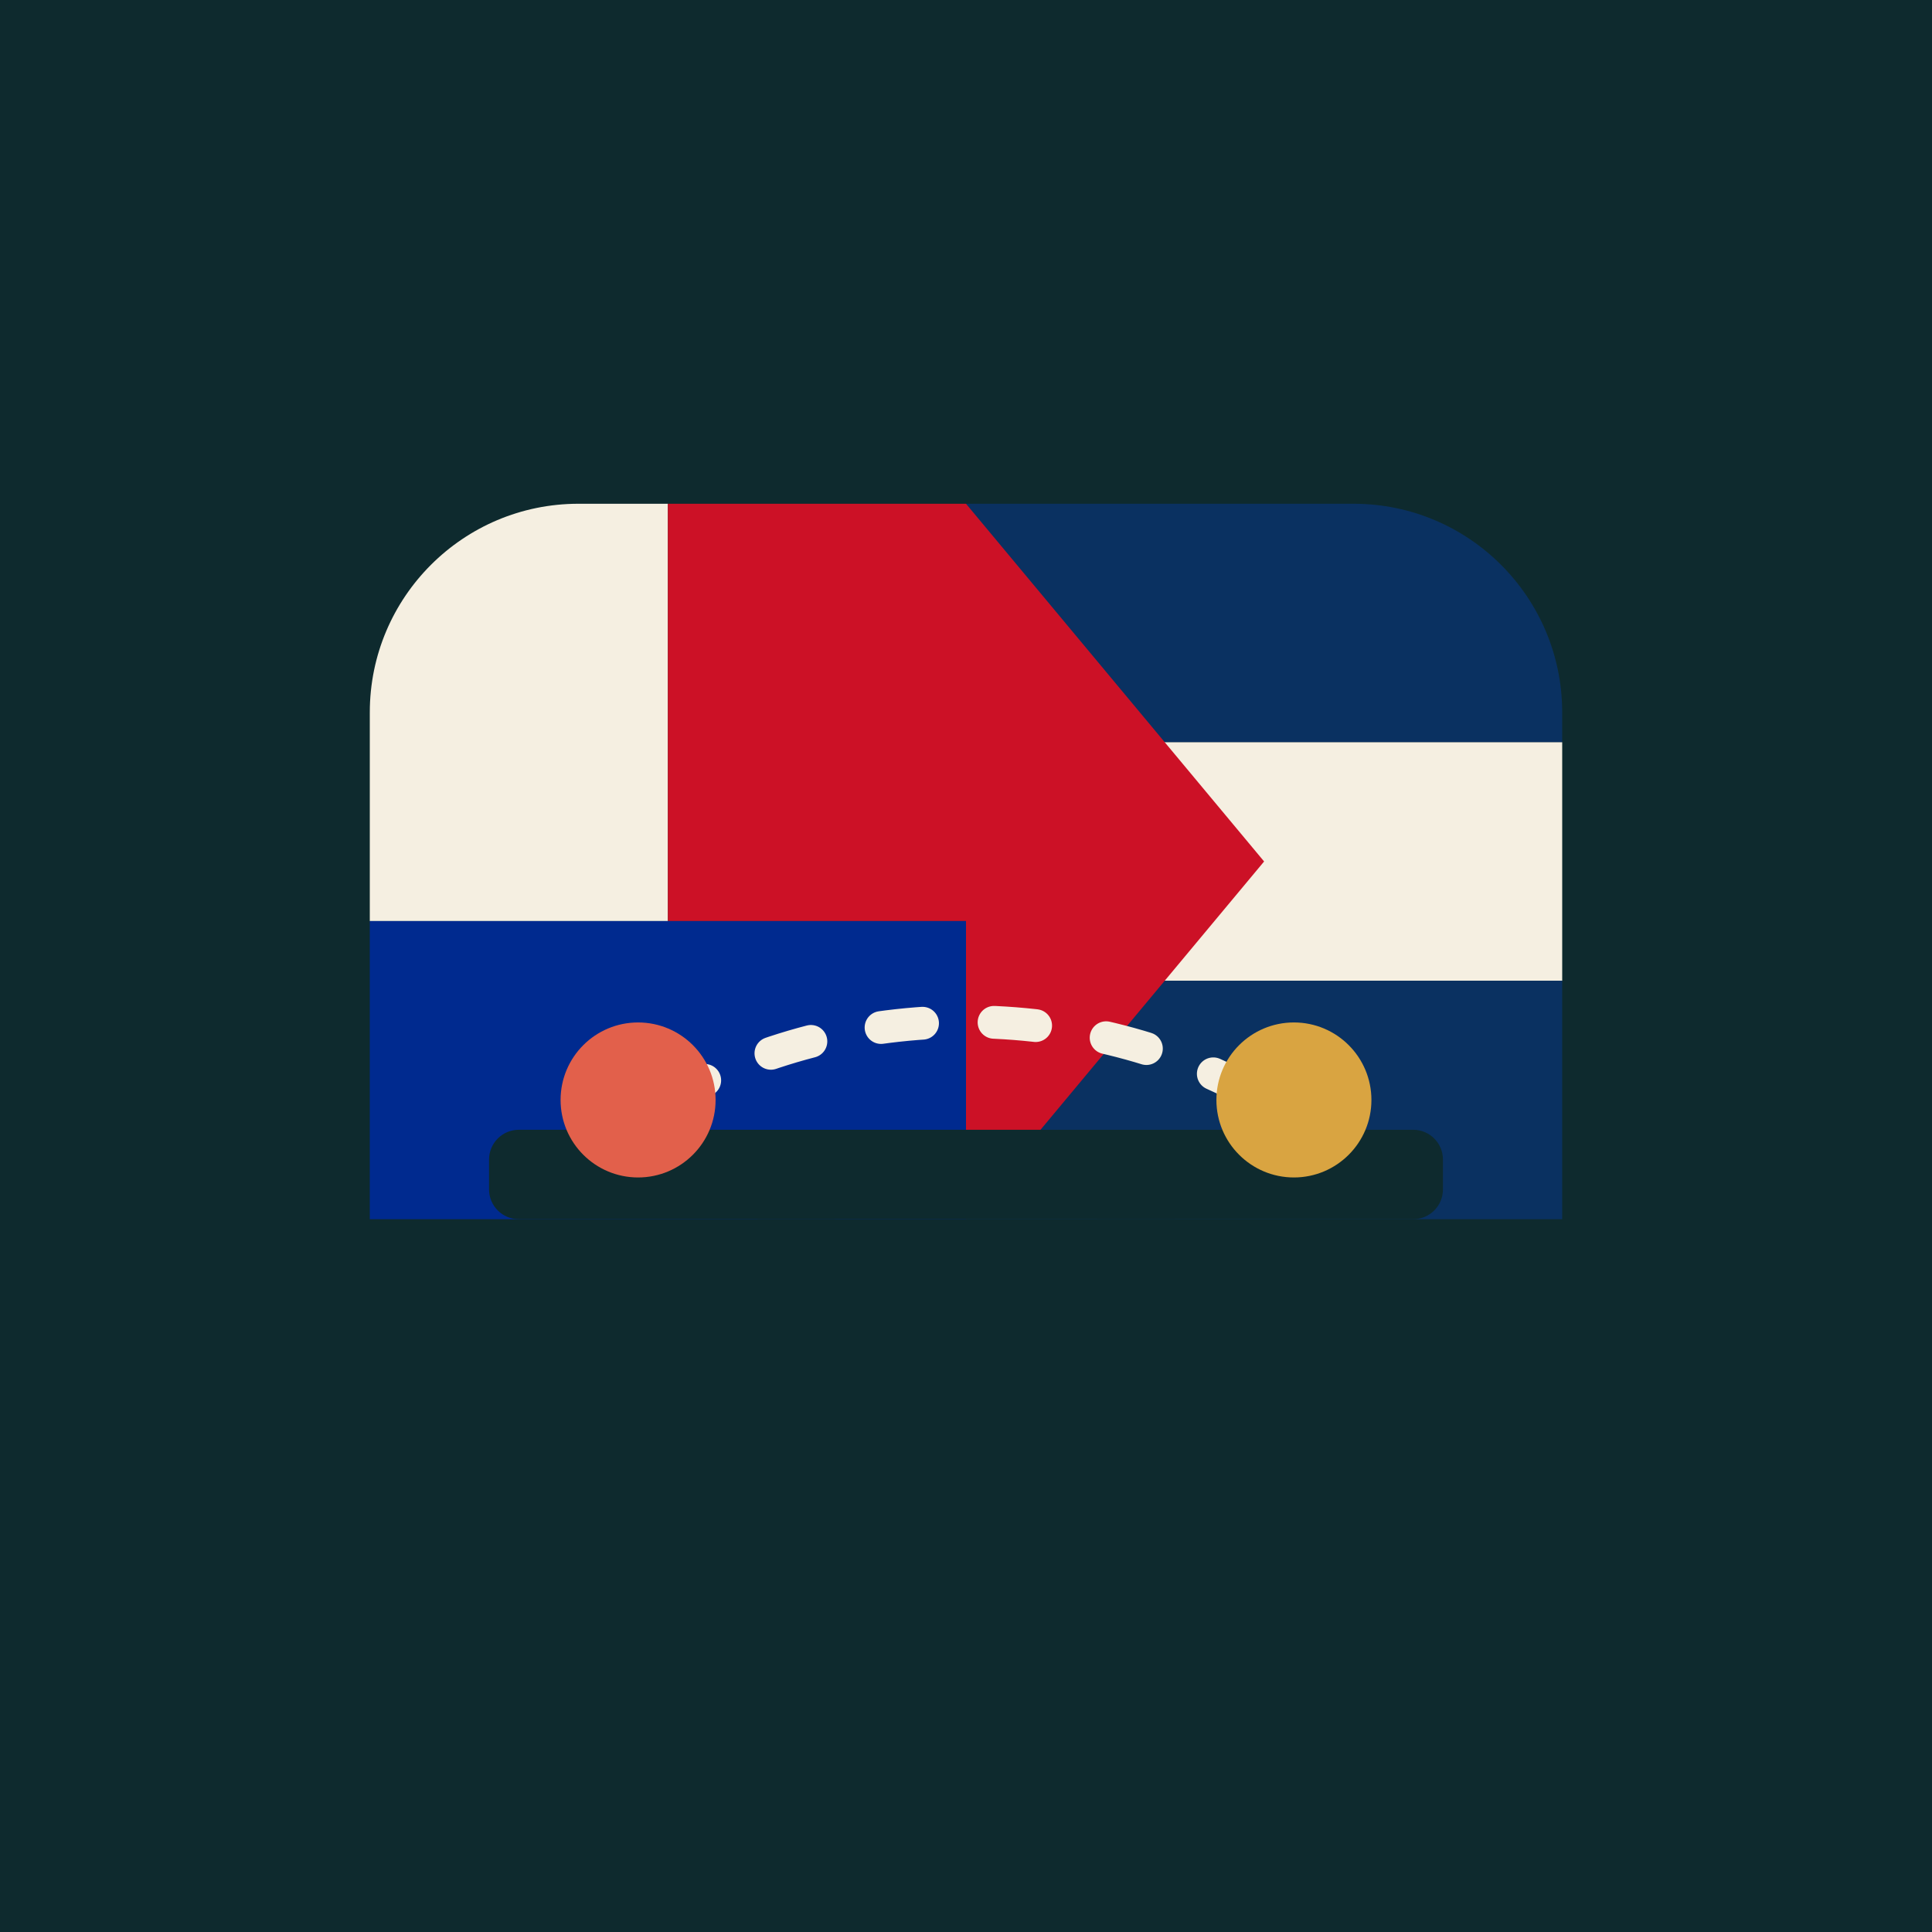
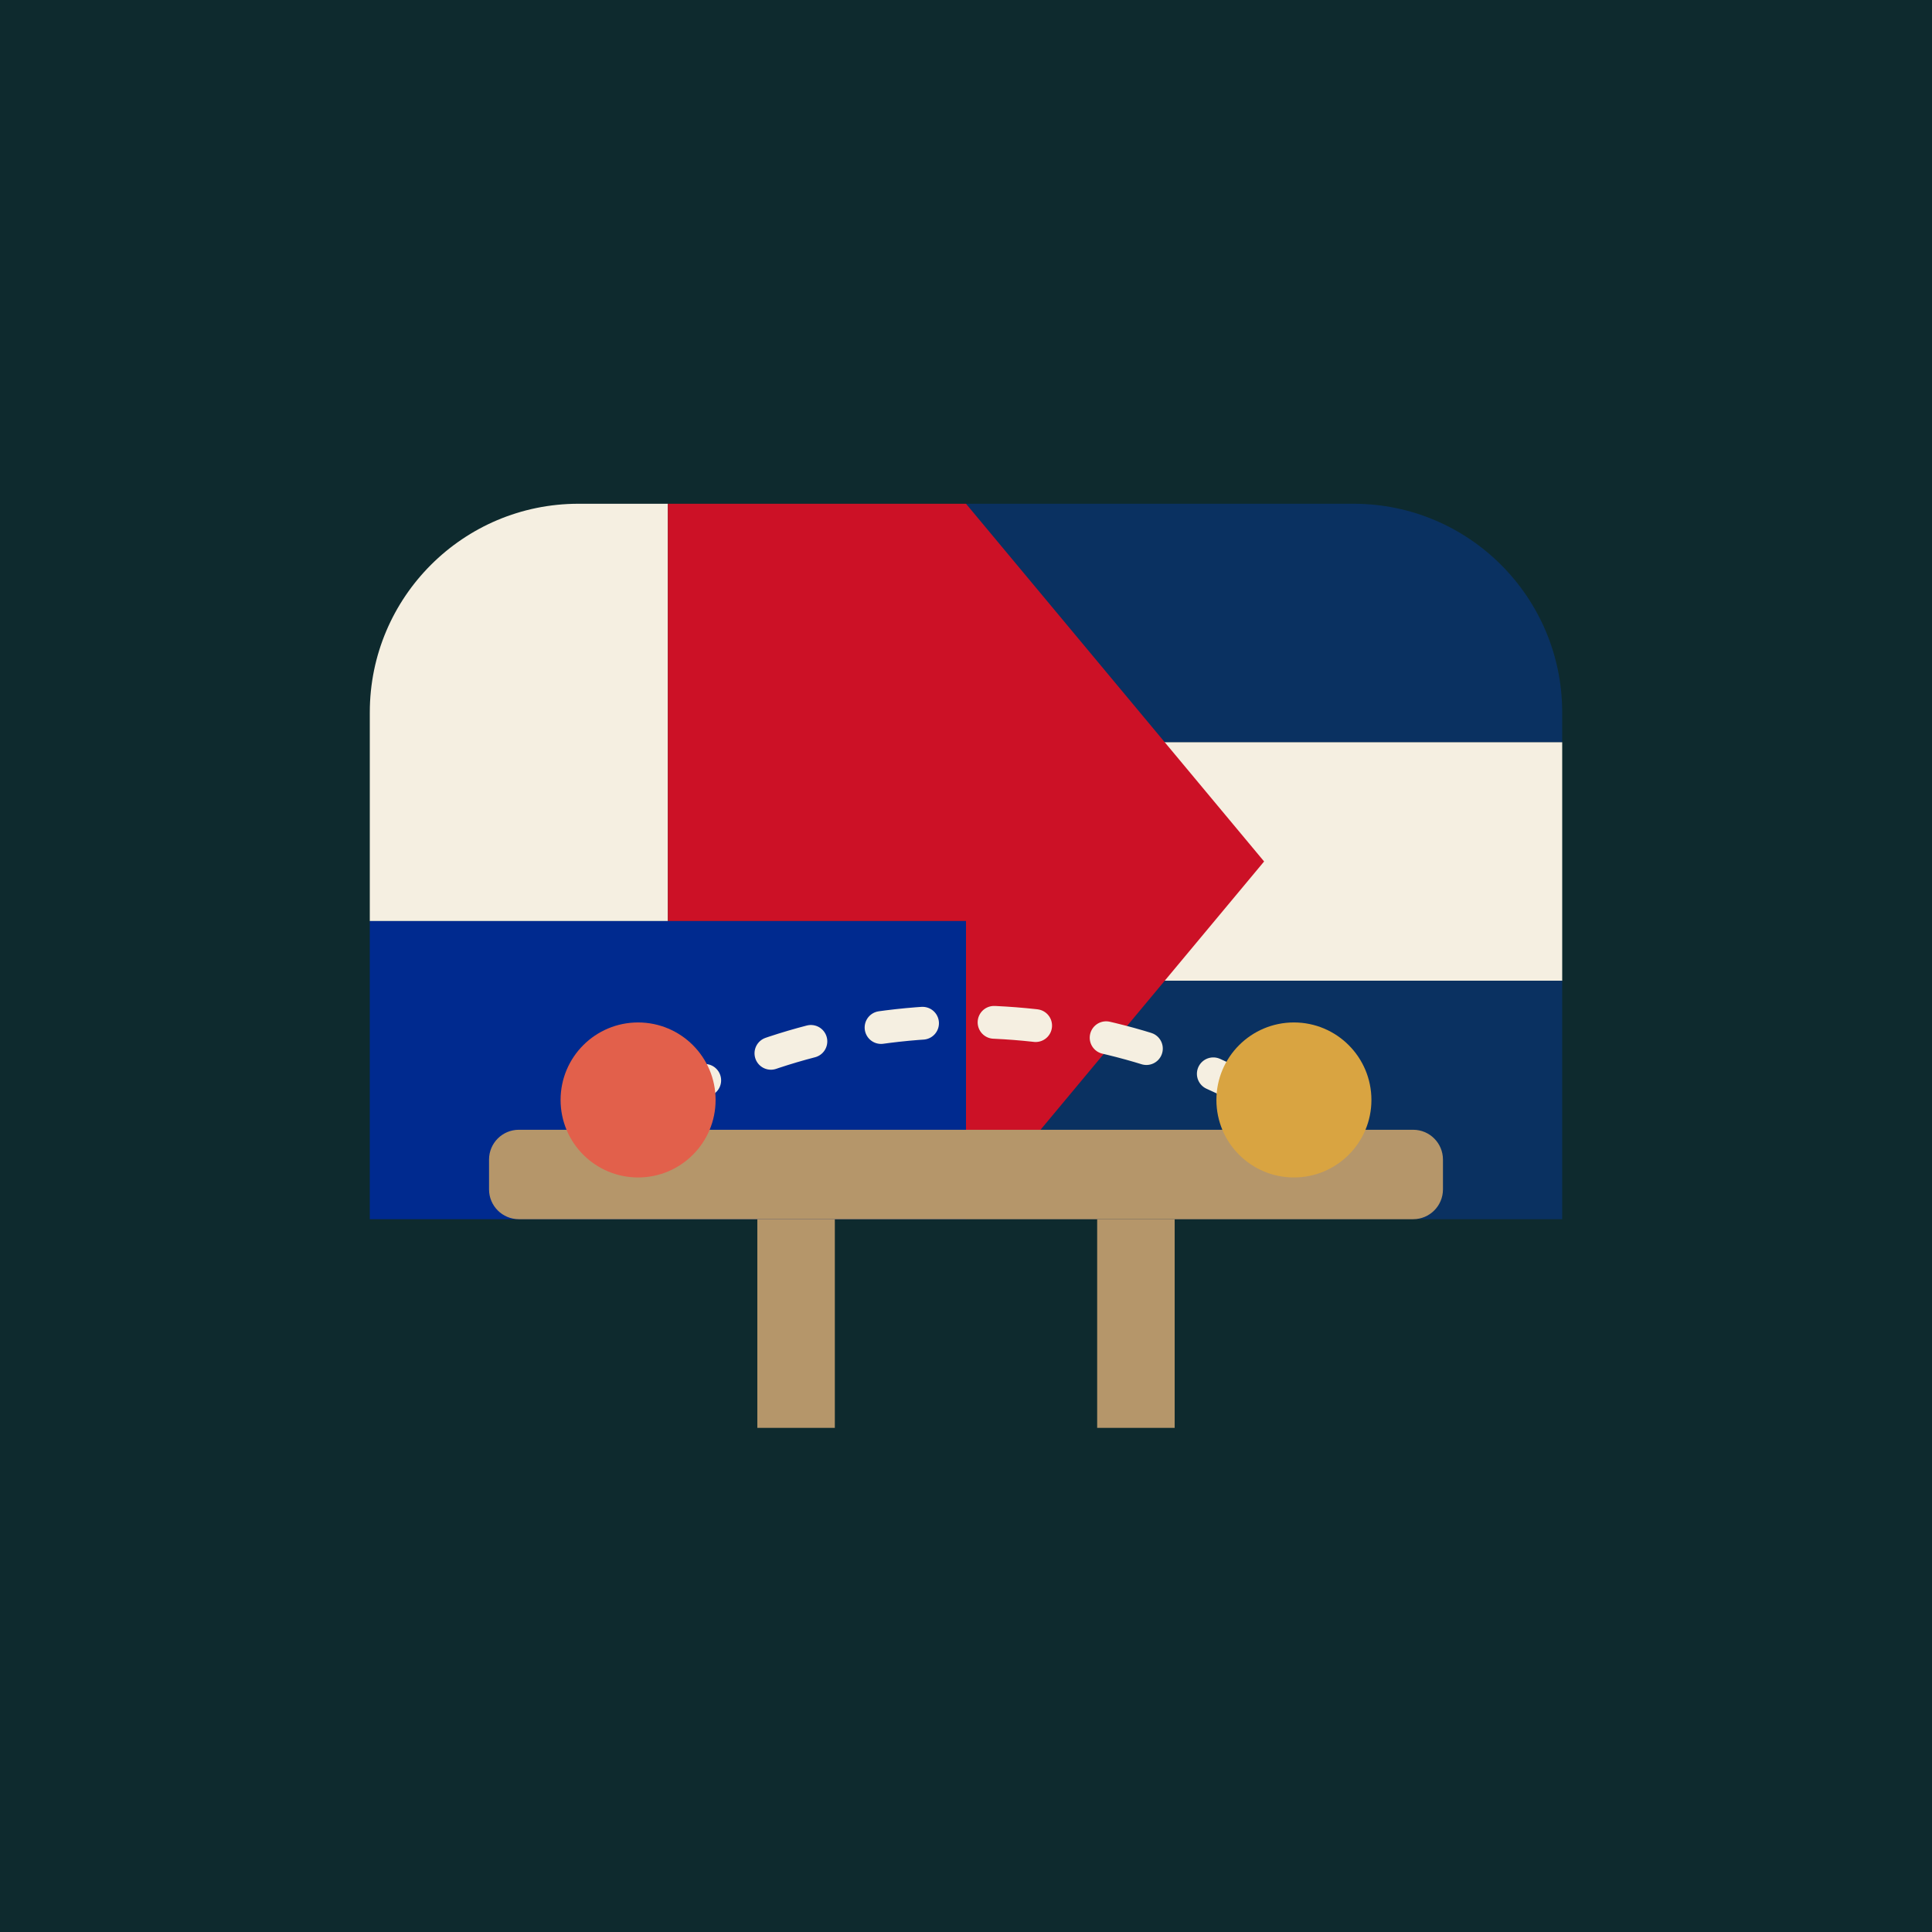
<svg xmlns="http://www.w3.org/2000/svg" viewBox="0 0 512 512" width="512" height="512" role="img" aria-label="Puentes">
  <rect width="512" height="512" fill="#0E2A2E" />
  <g transform="translate(98 133.5) scale(7.9)">
    <defs>
      <clipPath id="badgeM">
        <rect x="0" y="0" width="40" height="34" rx="7" />
      </clipPath>
    </defs>
    <g clip-path="url(#badgeM)">
      <rect x="0" y="0" width="10" height="14" fill="#F5EFE1" />
      <rect x="10" y="0" width="10" height="14" fill="#CC1126" />
      <rect x="0" y="14" width="20" height="10" fill="#002A8F" />
      <rect x="20" y="0" width="20" height="8" fill="#0A3161" />
      <rect x="20" y="8" width="20" height="8" fill="#F5EFE1" />
      <rect x="20" y="16" width="20" height="8" fill="#0A3161" />
      <polygon points="20,0 20,24 30,12" fill="#CC1126" />
    </g>
-     <rect x="13" y="24" width="2.6" height="7" fill="#0E2A2E" />
-     <rect x="24.4" y="24" width="2.6" height="7" fill="#0E2A2E" />
-     <rect x="4" y="21" width="32" height="3" rx="1" fill="#0E2A2E" />
+     <rect x="13" y="24" width="2.6" height="7" fill="#B5966A" />
+     <rect x="24.4" y="24" width="2.6" height="7" fill="#B5966A" />
+     <rect x="4" y="21" width="32" height="3" rx="1" fill="#B5966A" />
    <path d="M10 20 C 16 16.5, 24 16.5, 30 20" stroke="#F5EFE1" stroke-width="1.1" stroke-dasharray="1.4 2.4" stroke-linecap="round" fill="none" />
    <circle cx="9" cy="20" r="2.6" fill="#E2604B" />
    <circle cx="31" cy="20" r="2.6" fill="#D9A441" />
  </g>
</svg>
